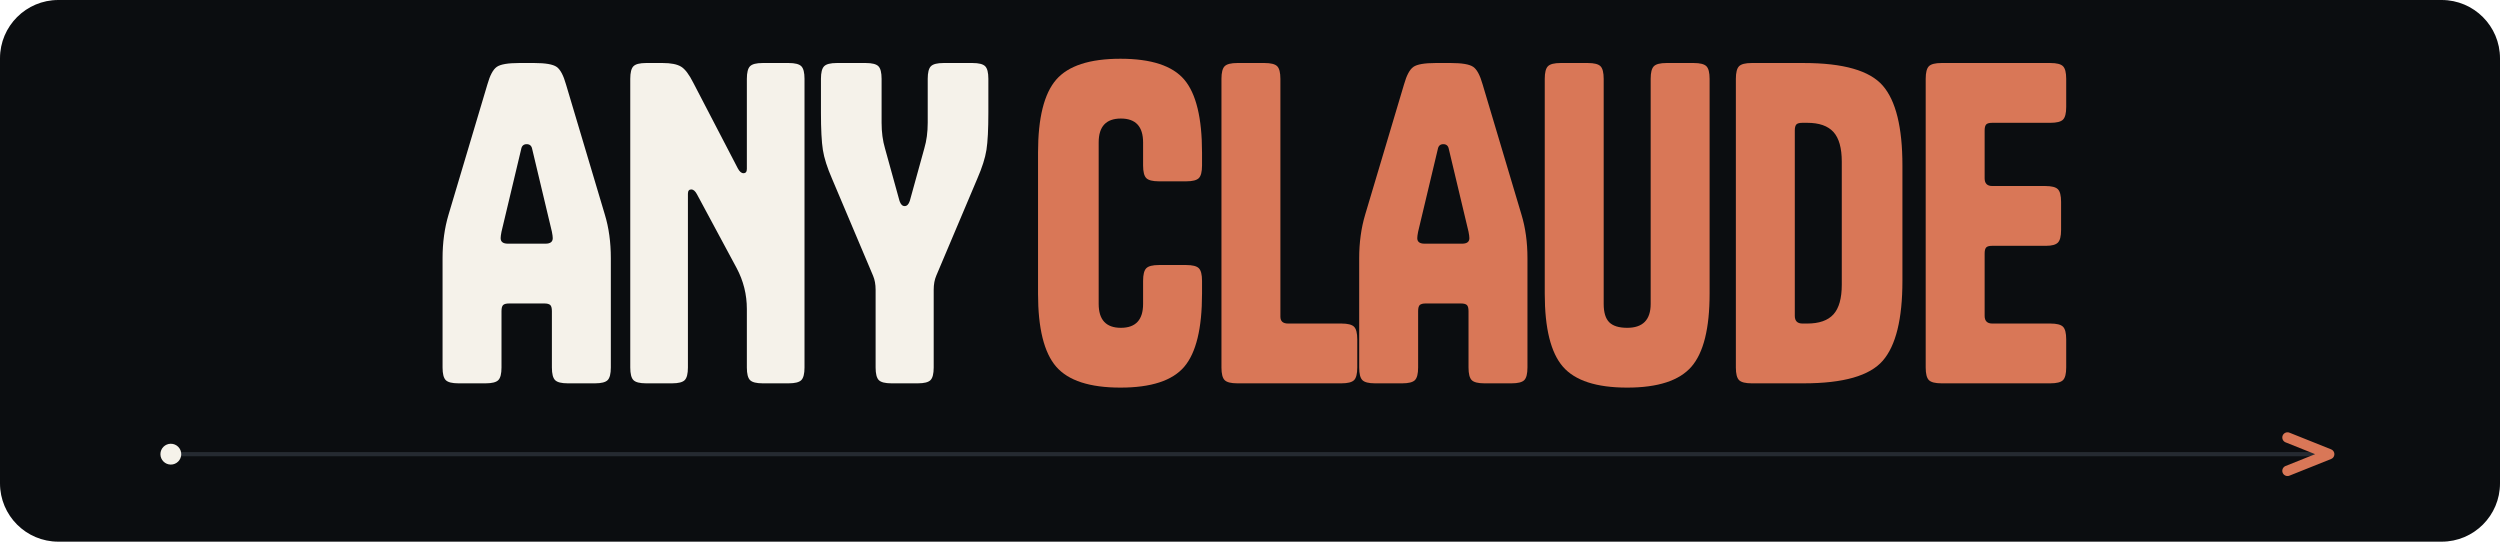
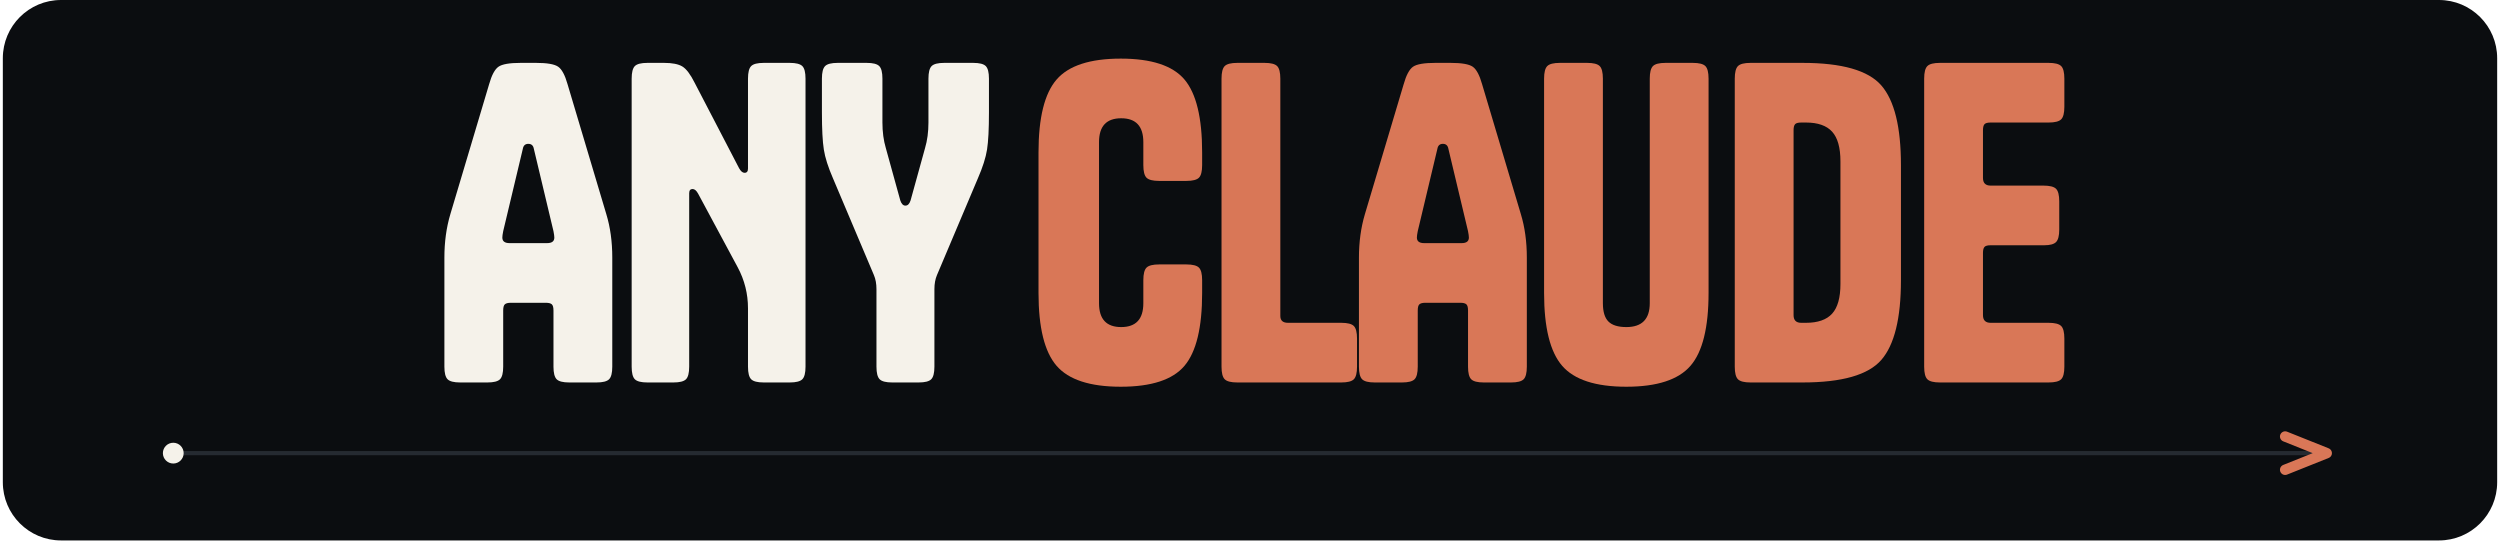
- <svg xmlns="http://www.w3.org/2000/svg" width="1200" height="260" viewBox="0 0 1200 260" role="img" aria-labelledby="title desc">
+ <svg xmlns="http://www.w3.org/2000/svg" width="680" height="147" viewBox="0 0 1200 260" role="img" aria-labelledby="title desc">
  <rect width="1200" height="260" rx="28" fill="#0B0D10" />
  <path d="M82 218H1118" stroke="#252A31" stroke-width="2" />
  <circle cx="82" cy="218" r="5" fill="#F5F2EA" />
  <path d="M1098 210l20 8-20 8" fill="none" stroke="#D97757" stroke-width="5" stroke-linecap="round" stroke-linejoin="round" />
  <path d="M120.8 176.415Q120.8 180.925 119.262 182.463Q117.725 184.0 113.215 184.0H100.095Q95.585 184.0 94.047 182.463Q92.51 180.925 92.51 176.415V123.935Q92.51 112.66 95.38 103.025L114.035 40.5Q115.88 33.94 118.545 32.095Q121.21 30.25 129.205 30.25H136.585Q144.58 30.25 147.245 32.095Q149.91 33.94 151.755 40.5L170.41 103.025Q173.28 112.455 173.28 123.935V176.415Q173.28 180.925 171.743 182.463Q170.205 184.0 165.695 184.0H152.575Q148.065 184.0 146.528 182.463Q144.99 180.925 144.99 176.415V149.355Q144.99 147.1 144.17 146.382Q143.35 145.665 141.3 145.665H124.49Q122.44 145.665 121.62 146.382Q120.8 147.1 120.8 149.355ZM141.915 116.965Q145.4 116.965 145.4 114.3Q145.4 113.275 144.99 111.225L135.56 71.66Q135.15 69.2 132.895 69.2Q130.64 69.2 130.23 71.66L120.8 111.225Q120.39 113.275 120.39 114.3Q120.39 116.965 123.875 116.965Z" fill="#F5F2EA" transform="translate(119.92 0)" />
  <path d="M234.265 80.885Q235.495 83.14 236.93 83.14Q238.57 83.14 238.57 81.09V37.835Q238.57 33.325 240.107 31.788Q241.645 30.25 246.155 30.25H258.66Q263.17 30.25 264.707 31.788Q266.245 33.325 266.245 37.835V176.415Q266.245 180.925 264.707 182.463Q263.17 184.0 258.66 184.0H246.155Q241.645 184.0 240.107 182.463Q238.57 180.925 238.57 176.415V148.33Q238.57 137.875 233.65 128.65L214.585 93.185Q213.355 90.93 211.92 90.93Q210.28 90.93 210.28 92.98V176.415Q210.28 180.925 208.742 182.463Q207.205 184.0 202.695 184.0H190.19Q185.68 184.0 184.142 182.463Q182.605 180.925 182.605 176.415V37.835Q182.605 33.325 184.142 31.788Q185.68 30.25 190.19 30.25H198.185Q204.13 30.25 207.0 31.993Q209.87 33.735 212.945 39.885Z" fill="#F5F2EA" transform="translate(119.92 0)" />
  <path d="M320.67 184.0H307.96Q303.45 184.0 301.913 182.463Q300.375 180.925 300.375 176.415V139.105Q300.375 135.21 299.145 132.34L279.465 85.805Q275.98 77.81 275.058 71.968Q274.135 66.125 274.135 54.03V37.835Q274.135 33.325 275.673 31.788Q277.21 30.25 281.72 30.25H295.66Q300.17 30.25 301.707 31.788Q303.245 33.325 303.245 37.835V58.95Q303.245 65.715 304.885 71.25L311.855 96.465Q312.675 98.925 314.315 98.925Q315.955 98.925 316.775 96.465L323.745 71.25Q325.385 65.715 325.385 58.95V37.835Q325.385 33.325 326.923 31.788Q328.46 30.25 332.97 30.25H346.91Q351.42 30.25 352.957 31.788Q354.495 33.325 354.495 37.835V54.03Q354.495 66.125 353.572 71.968Q352.65 77.81 349.165 85.805L329.485 132.34Q328.255 135.21 328.255 139.105V176.415Q328.255 180.925 326.717 182.463Q325.18 184.0 320.67 184.0Z" fill="#F5F2EA" transform="translate(119.92 0)" />
  <path d="M457.055 134.8V140.95Q457.055 165.96 448.548 176.005Q440.04 186.05 417.9 186.05Q395.76 186.05 387.048 176.005Q378.335 165.96 378.335 140.95V73.3Q378.335 48.29 387.048 38.245Q395.76 28.2 417.9 28.2Q440.04 28.2 448.548 38.245Q457.055 48.29 457.055 73.3V79.45Q457.055 83.96 455.518 85.498Q453.98 87.035 449.47 87.035H436.35Q431.84 87.035 430.303 85.498Q428.765 83.96 428.765 79.45V68.38Q428.765 56.9 418.105 56.9Q407.445 56.9 407.445 68.38V145.87Q407.445 157.35 418.105 157.35Q428.765 157.35 428.765 145.87V134.8Q428.765 130.29 430.303 128.752Q431.84 127.215 436.35 127.215H449.47Q453.98 127.215 455.518 128.752Q457.055 130.29 457.055 134.8Z" fill="#D97757" transform="translate(119.92 0)" />
  <path d="M494.67 152.02Q494.67 155.3 498.36 155.3H523.985Q528.495 155.3 530.033 156.838Q531.57 158.375 531.57 162.885V176.415Q531.57 180.925 530.033 182.463Q528.495 184.0 523.985 184.0H473.965Q469.455 184.0 467.918 182.463Q466.38 180.925 466.38 176.415V37.835Q466.38 33.325 467.918 31.788Q469.455 30.25 473.965 30.25H487.085Q491.595 30.25 493.133 31.788Q494.67 33.325 494.67 37.835Z" fill="#D97757" transform="translate(119.92 0)" />
  <path d="M560.78 176.415Q560.78 180.925 559.243 182.463Q557.705 184.0 553.195 184.0H540.075Q535.565 184.0 534.028 182.463Q532.49 180.925 532.49 176.415V123.935Q532.49 112.66 535.36 103.025L554.015 40.5Q555.86 33.94 558.525 32.095Q561.19 30.25 569.185 30.25H576.565Q584.56 30.25 587.225 32.095Q589.89 33.94 591.735 40.5L610.39 103.025Q613.26 112.455 613.26 123.935V176.415Q613.26 180.925 611.723 182.463Q610.185 184.0 605.675 184.0H592.555Q588.045 184.0 586.508 182.463Q584.97 180.925 584.97 176.415V149.355Q584.97 147.1 584.15 146.382Q583.33 145.665 581.28 145.665H564.47Q562.42 145.665 561.6 146.382Q560.78 147.1 560.78 149.355ZM581.895 116.965Q585.38 116.965 585.38 114.3Q585.38 113.275 584.97 111.225L575.54 71.66Q575.13 69.2 572.875 69.2Q570.62 69.2 570.21 71.66L560.78 111.225Q560.37 113.275 560.37 114.3Q560.37 116.965 563.855 116.965Z" fill="#D97757" transform="translate(119.92 0)" />
  <path d="M672.4 37.835Q672.4 33.325 673.938 31.788Q675.475 30.25 679.985 30.25H693.105Q697.615 30.25 699.152 31.788Q700.69 33.325 700.69 37.835V140.95Q700.69 165.96 691.977 176.005Q683.265 186.05 661.125 186.05Q638.985 186.05 630.273 176.005Q621.56 165.96 621.56 140.95V37.835Q621.56 33.325 623.097 31.788Q624.635 30.25 629.145 30.25H642.265Q646.775 30.25 648.312 31.788Q649.85 33.325 649.85 37.835V145.87Q649.85 152.02 652.515 154.685Q655.18 157.35 661.125 157.35Q672.4 157.35 672.4 145.87Z" fill="#D97757" transform="translate(119.92 0)" />
  <path d="M745.89 30.25Q774.385 30.25 783.815 41.115Q793.245 51.98 793.245 79.45V134.8Q793.245 162.27 783.815 173.135Q774.385 184.0 745.89 184.0H720.88Q716.37 184.0 714.832 182.463Q713.295 180.925 713.295 176.415V37.835Q713.295 33.325 714.832 31.788Q716.37 30.25 720.88 30.25ZM745.275 58.95Q743.02 58.95 742.303 59.77Q741.585 60.59 741.585 62.64V151.61Q741.585 155.3 745.275 155.3H747.53Q756.14 155.3 760.138 150.893Q764.135 146.485 764.135 136.645V77.605Q764.135 67.765 760.138 63.358Q756.14 58.95 747.53 58.95Z" fill="#D97757" transform="translate(119.92 0)" />
  <path d="M832.705 62.64V85.6Q832.705 89.29 836.395 89.29H861.815Q866.325 89.29 867.862 90.828Q869.4 92.365 869.4 96.875V110.405Q869.4 114.915 867.862 116.453Q866.325 117.99 862.225 117.99H836.395Q834.14 117.99 833.423 118.81Q832.705 119.63 832.705 121.68V151.61Q832.705 155.3 836.395 155.3H864.275Q868.785 155.3 870.322 156.838Q871.86 158.375 871.86 162.885V176.415Q871.86 180.925 870.322 182.463Q868.785 184.0 864.275 184.0H812.0Q807.49 184.0 805.953 182.463Q804.415 180.925 804.415 176.415V37.835Q804.415 33.325 805.953 31.788Q807.49 30.25 812.0 30.25H864.275Q868.785 30.25 870.322 31.788Q871.86 33.325 871.86 37.835V51.365Q871.86 55.875 870.322 57.413Q868.785 58.95 864.275 58.95H836.395Q834.14 58.95 833.423 59.77Q832.705 60.59 832.705 62.64Z" fill="#D97757" transform="translate(119.92 0)" />
</svg>
